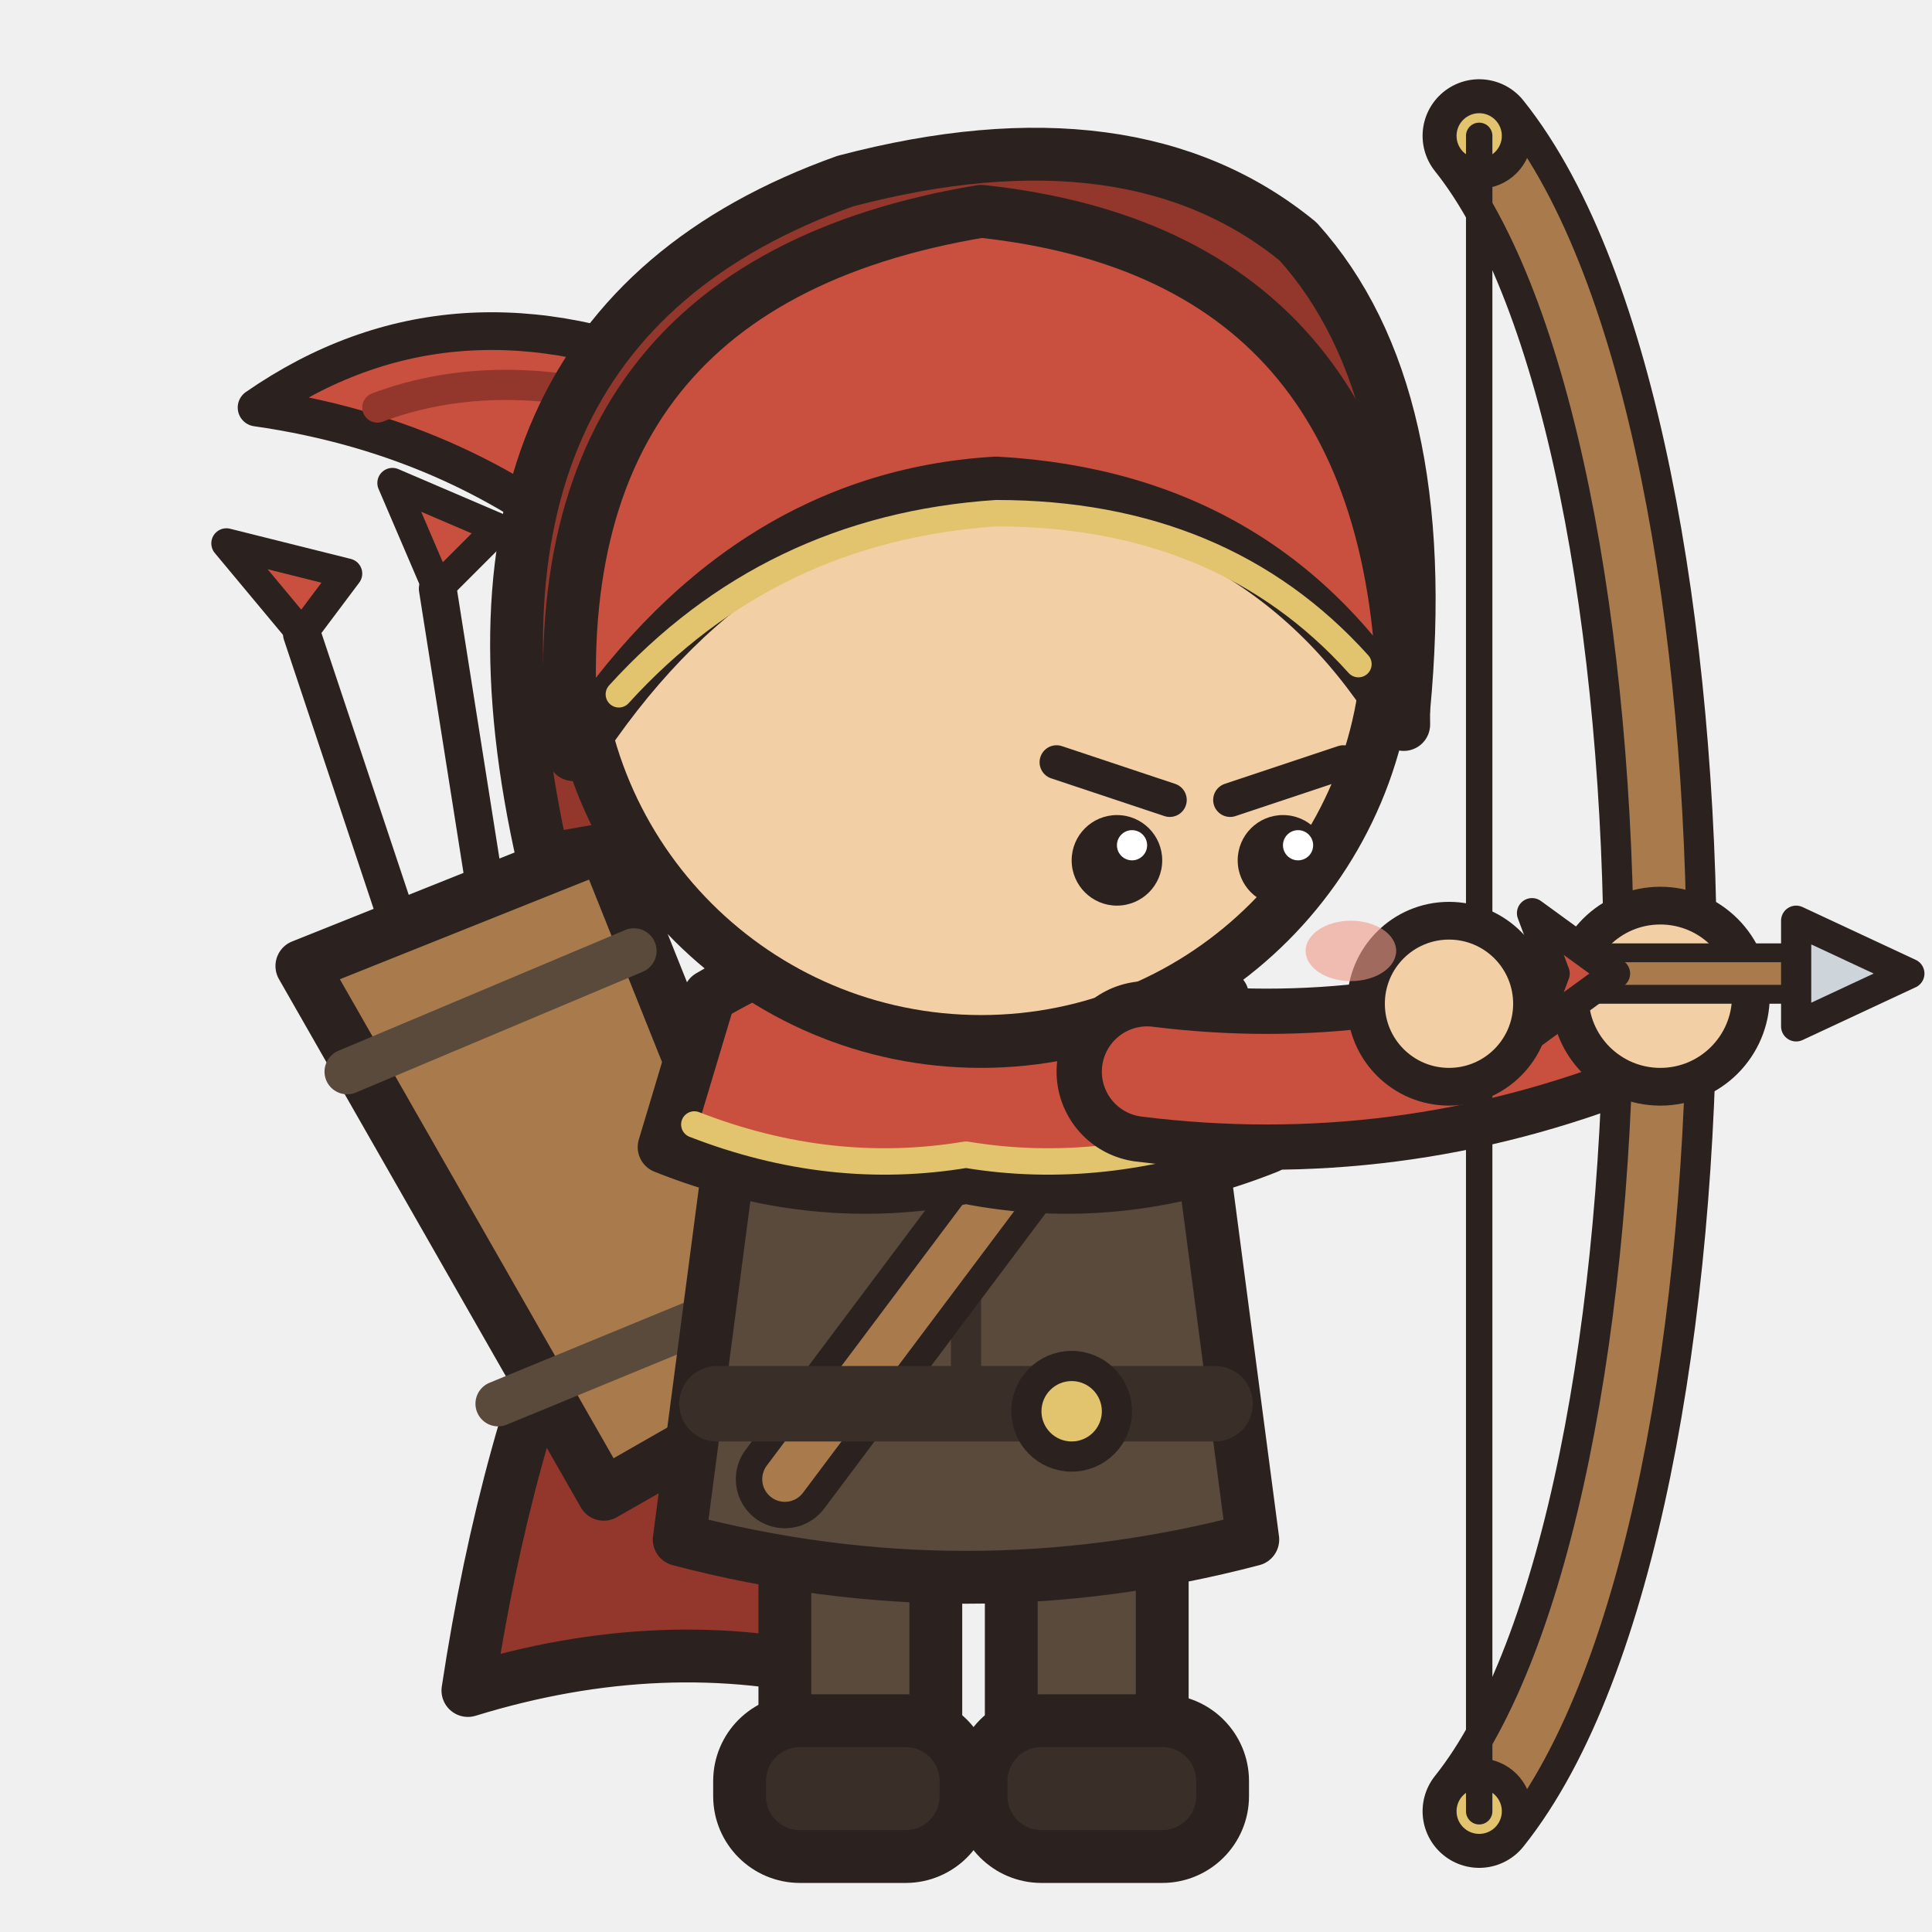
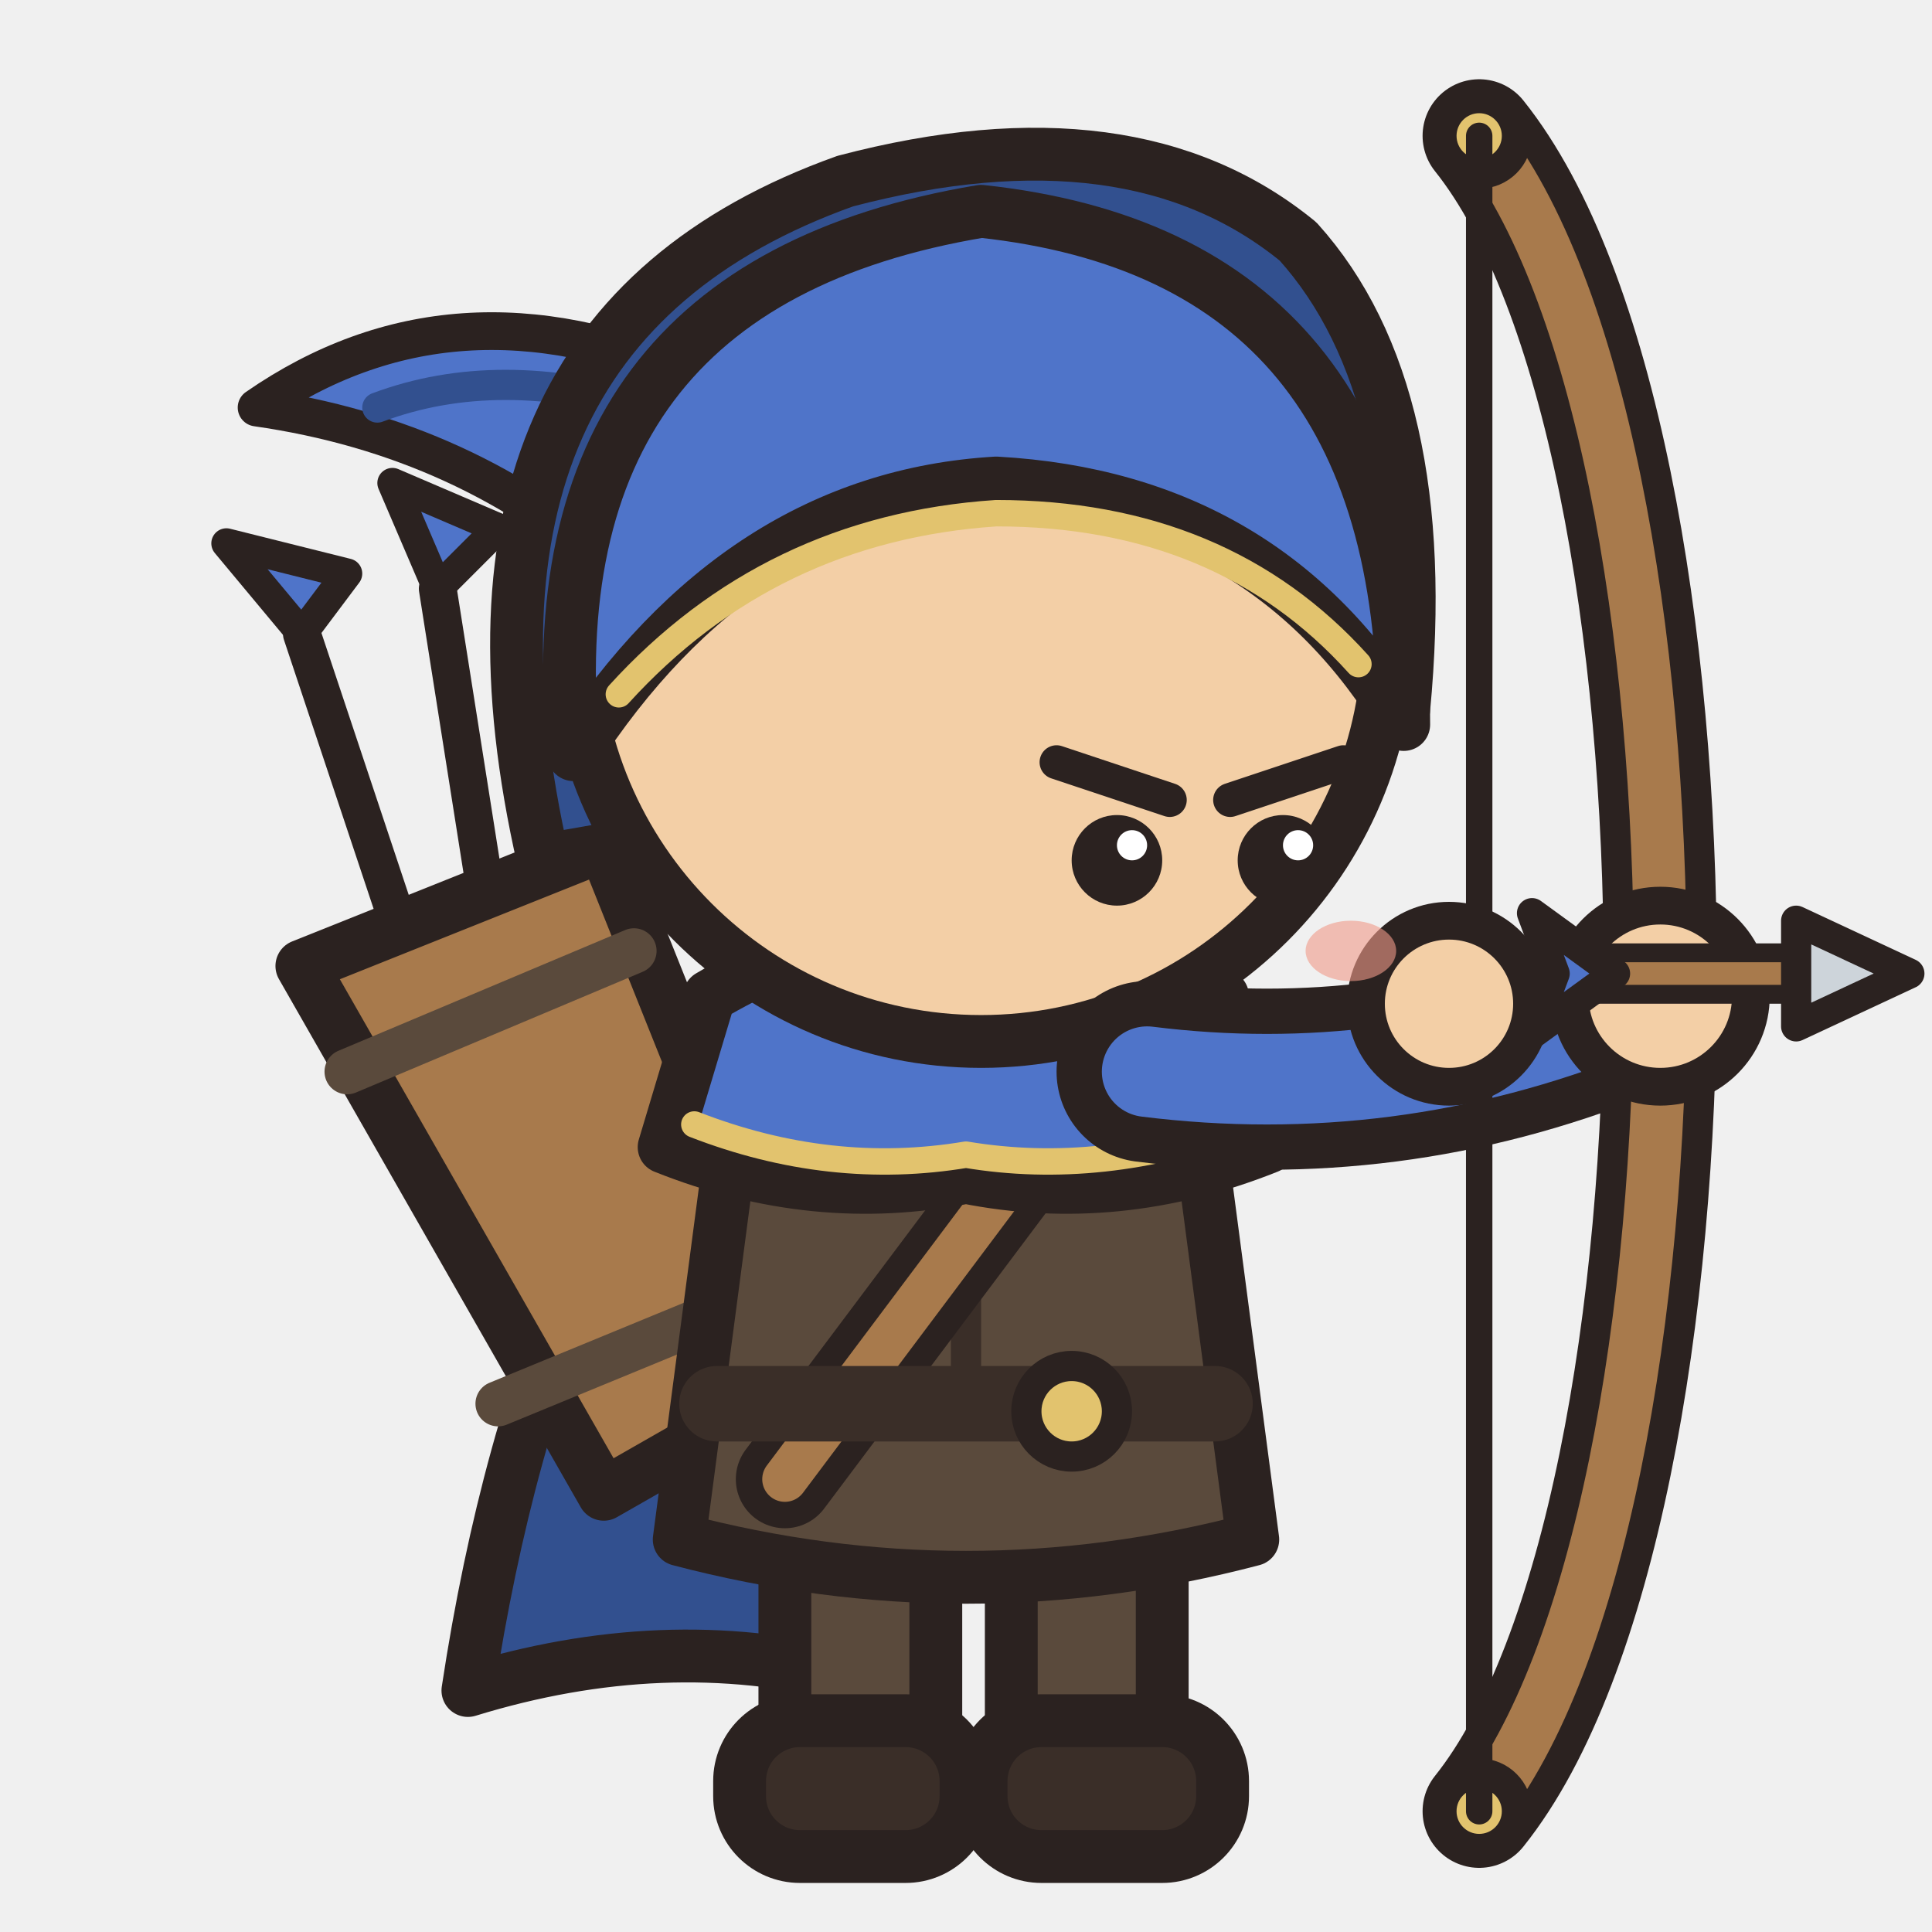
<svg xmlns="http://www.w3.org/2000/svg" viewBox="0 0 256 256" width="256" height="256">
  <g stroke="#2b2220" stroke-width="7" stroke-linejoin="round" stroke-linecap="round">
-     <path d="M106 124 Q72 158 62 224 Q88 216 112 222 Q114 172 130 128 Z" fill="#93362b" />
+     <path d="M106 124 Q72 158 62 224 Q88 216 112 222 Q114 172 130 128 Z" fill="#32508f" />
    <path d="M52 120 L40 84" stroke-width="5" />
    <path d="M64 116 L58 78" stroke-width="5" />
    <path d="M76 112 L76 76" stroke-width="5" />
-     <path d="M40 84 L30 72 L46 76 Z" fill="#c9503f" stroke-width="4" />
-     <path d="M58 78 L52 64 L66 70 Z" fill="#c9503f" stroke-width="4" />
-     <path d="M76 76 L72 62 L84 68 Z" fill="#c9503f" stroke-width="4" />
+     <path d="M40 84 L30 72 L46 76 Z" fill="#4f74c9" stroke-width="4" />
+     <path d="M58 78 L52 64 L66 70 Z" fill="#4f74c9" stroke-width="4" />
+     <path d="M76 76 L72 62 L84 68 Z" fill="#4f74c9" stroke-width="4" />
    <path d="M40 128 L80 112 L108 182 L80 198 Z" fill="#a87a4c" />
    <path d="M46 142 L84 126" stroke="#5a4a3c" stroke-width="6" />
    <path d="M66 186 L100 172" stroke="#5a4a3c" stroke-width="6" />
    <rect x="104" y="196" width="20" height="40" rx="4" fill="#5a4a3c" />
    <rect x="98" y="228" width="30" height="18" rx="8" fill="#3a2e28" />
    <rect x="134" y="196" width="20" height="40" rx="4" fill="#5a4a3c" />
    <rect x="130" y="228" width="32" height="18" rx="8" fill="#3a2e28" />
    <path d="M100 128 Q128 118 156 128 L166 204 Q128 214 90 204 Z" fill="#5a4a3c" />
    <path d="M128 150 L128 182" stroke="#3a2e28" stroke-width="4" />
    <path d="M152 132 L104 196" stroke-width="13" />
    <path d="M152 132 L104 196" stroke="#a87a4c" stroke-width="6" />
    <path d="M95 186 L161 186" stroke="#3a2e28" stroke-width="10" />
    <circle cx="142" cy="187" r="6" fill="#e2c36e" stroke-width="4" />
-     <path d="M94 132 Q128 112 162 132 L168 152 Q148 160 128 156 Q108 160 88 152 Z" fill="#c9503f" />
+     <path d="M94 132 Q128 112 162 132 L168 152 Q148 160 128 156 Q108 160 88 152 Z" fill="#4f74c9" />
    <path d="M92 149 Q110 156 128 153 Q146 156 165 149" fill="none" stroke="#e2c36e" stroke-width="3.5" />
-     <path d="M92 50 Q60 36 34 54 Q62 58 82 76 Z" fill="#c9503f" stroke-width="5" />
-     <path d="M86 54 Q66 48 50 54" fill="none" stroke="#93362b" stroke-width="4" />
-     <path d="M72 114 Q56 44 112 24 Q150 14 172 32 Q190 52 186 94 Z" fill="#93362b" />
+     <path d="M92 50 Q60 36 34 54 Q62 58 82 76 Z" fill="#4f74c9" stroke-width="5" />
+     <path d="M86 54 Q66 48 50 54" fill="none" stroke="#32508f" stroke-width="4" />
+     <path d="M72 114 Q56 44 112 24 Q150 14 172 32 Q190 52 186 94 Z" fill="#32508f" />
    <circle cx="130" cy="84" r="54" fill="#f3cfa6" />
-     <path d="M76 100 Q70 38 130 28 Q186 34 186 96 Q168 66 132 64 Q98 66 76 100 Z" fill="#c9503f" />
+     <path d="M76 100 Q70 38 130 28 Q186 34 186 96 Q168 66 132 64 Q98 66 76 100 Z" fill="#4f74c9" />
    <path d="M82 92 Q102 70 132 68 Q162 68 180 88" fill="none" stroke="#e2c36e" stroke-width="3.5" />
    <path d="M152 142 Q184 146 214 134" fill="none" stroke="#2b2220" stroke-width="24" />
-     <path d="M152 142 Q184 146 214 134" fill="none" stroke="#c9503f" stroke-width="12" />
+     <path d="M152 142 Q184 146 214 134" fill="none" stroke="#4f74c9" stroke-width="12" />
    <path d="M196 18 C228 58 228 200 196 240" fill="none" stroke="#2b2220" stroke-width="15" />
    <path d="M196 18 C228 58 228 200 196 240" fill="none" stroke="#a87a4c" stroke-width="7" />
    <circle cx="196" cy="18" r="5" fill="#e2c36e" stroke-width="4" />
    <circle cx="196" cy="240" r="5" fill="#e2c36e" stroke-width="4" />
    <path d="M196 18 L196 129" fill="none" stroke-width="3.5" />
    <path d="M196 240 L196 129" fill="none" stroke-width="3.5" />
    <circle cx="220" cy="132" r="12" fill="#f3cfa6" stroke-width="5" />
    <path d="M194 129 L240 129" stroke-width="8" />
    <path d="M194 129 L240 129" stroke="#a87a4c" stroke-width="3" />
    <path d="M238 122 L253 129 L238 136 Z" fill="#cdd4da" stroke-width="4" />
-     <path d="M214 129 L203 121 L206 129 L203 137 Z" fill="#c9503f" stroke-width="4" />
+     <path d="M214 129 L203 121 L206 129 L203 137 Z" fill="#4f74c9" stroke-width="4" />
    <circle cx="192" cy="133" r="11" fill="#f3cfa6" stroke-width="5" />
  </g>
  <path d="M140 101 L155 106 M163 106 L178 101" stroke="#2b2220" stroke-width="4.5" stroke-linecap="round" />
  <circle cx="148" cy="114" r="6" fill="#2b2220" />
  <circle cx="170" cy="114" r="6" fill="#2b2220" />
  <circle cx="150" cy="112" r="2" fill="#fff" />
  <circle cx="172" cy="112" r="2" fill="#fff" />
  <ellipse cx="179" cy="126" rx="6" ry="4" fill="#f09a88" opacity="0.6" />
  <path d="M151 132 Q157 135 163 132" fill="none" stroke="#2b2220" stroke-width="3" stroke-linecap="round" />
</svg>
